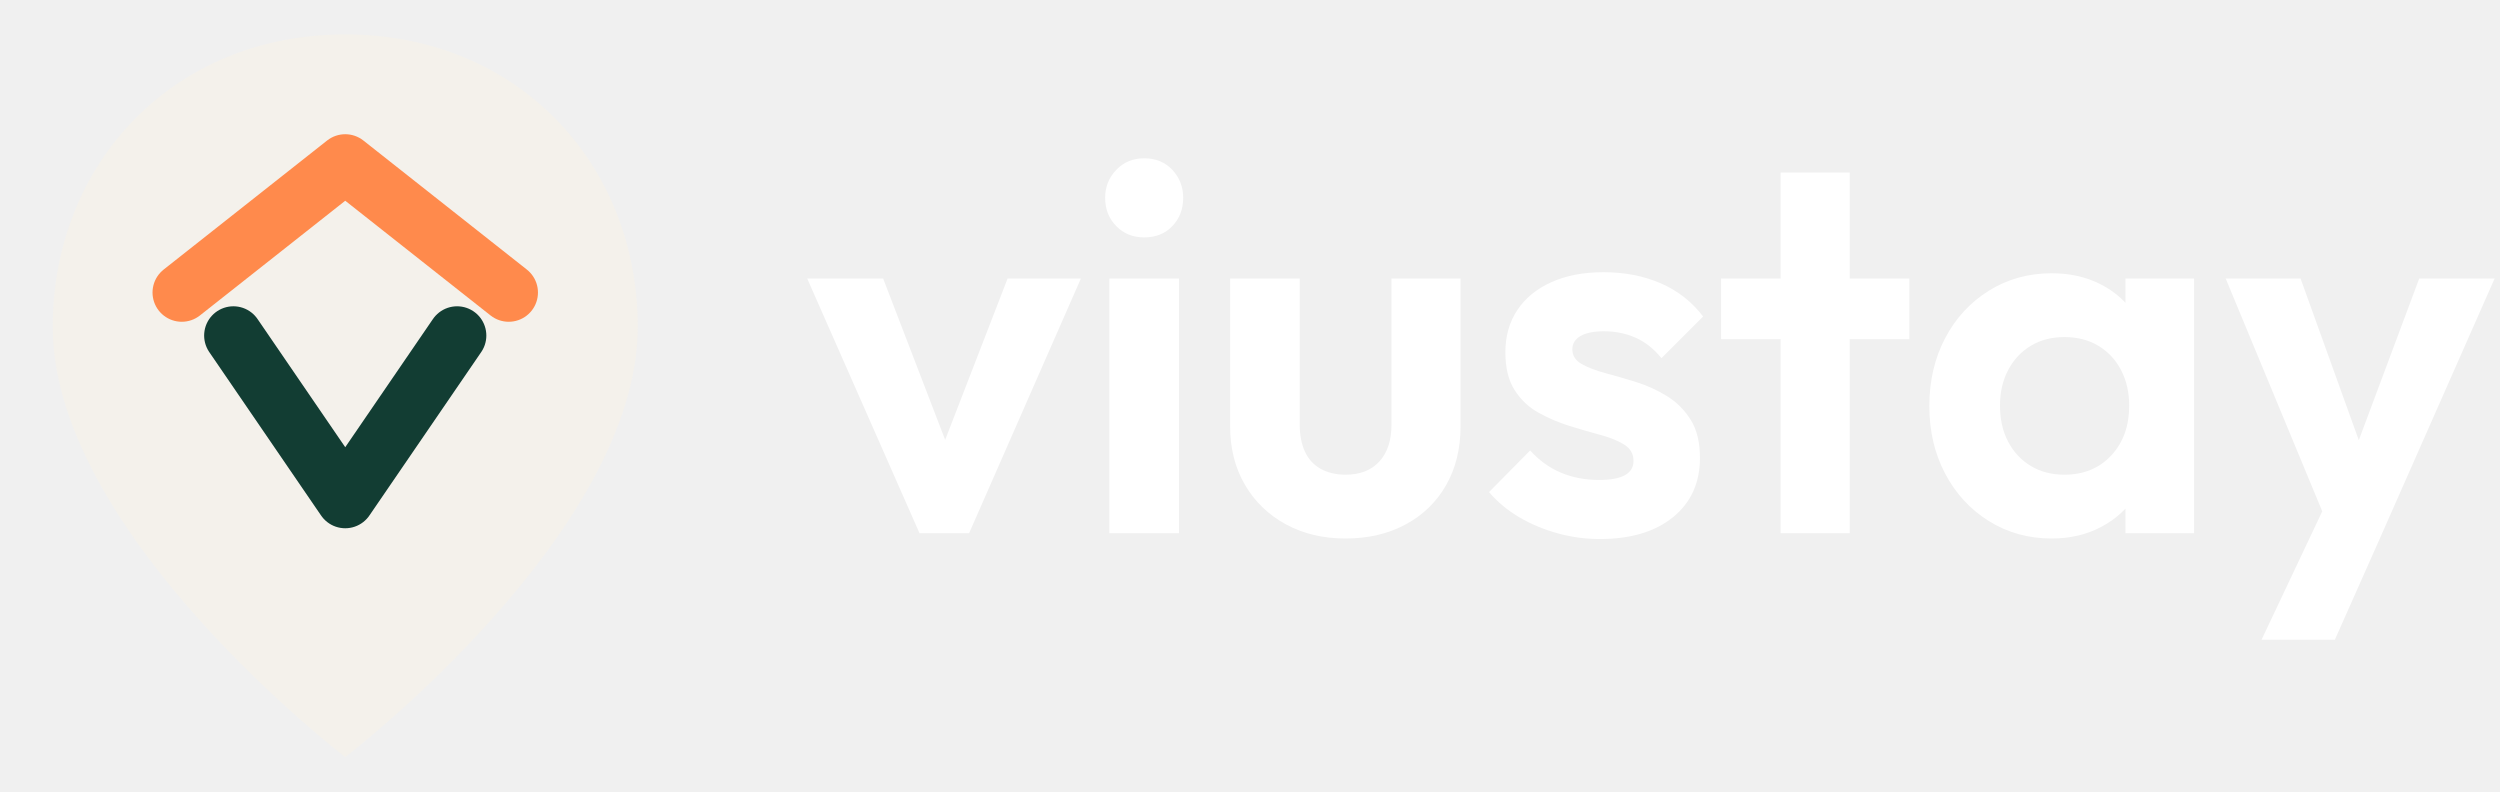
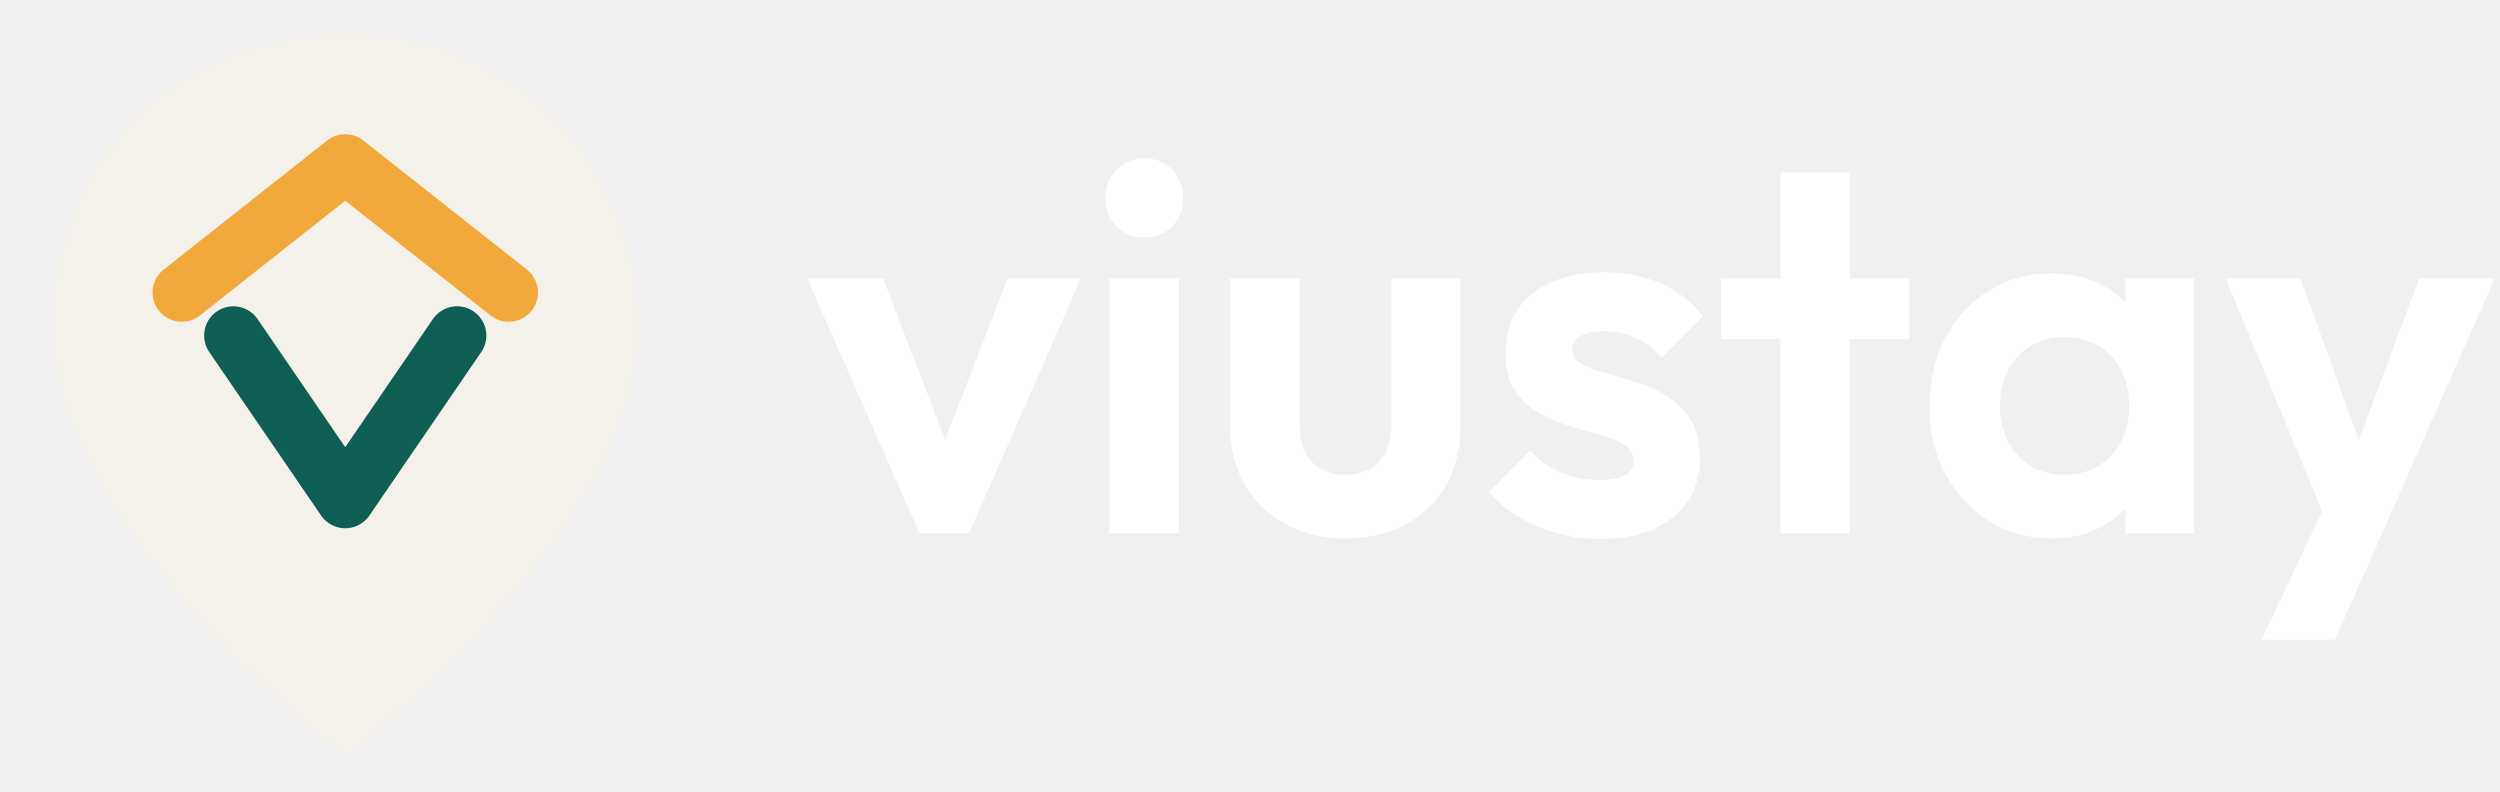
<svg xmlns="http://www.w3.org/2000/svg" viewBox="0 0 3600 1141" width="900" height="285">
  <g transform="scale(24.8)">
    <path d="M20 2 C10 2 3 9.5 3 19 C3 31 20 44 20 44 C20 44 37 31 37 19 C37 9.5 30 2 20 2 Z" fill="#F4F1EB" />
-     <path d="M10.5 17 L20 9.5 L29.5 17" fill="none" stroke="#FF8A4C" stroke-width="3.4" stroke-linecap="round" stroke-linejoin="round" />
-     <path d="M13.5 19.5 L20 29 L26.5 19.5" fill="none" stroke="#123D33" stroke-width="3.4" stroke-linecap="round" stroke-linejoin="round" />
+     <path d="M10.5 17 L20 9.5 L29.5 17" fill="none" stroke="#F2A93B" stroke-width="3.4" stroke-linecap="round" stroke-linejoin="round" />
+     <path d="M13.5 19.5 L20 29 L26.5 19.5" fill="none" stroke="#0E5E54" stroke-width="3.4" stroke-linecap="round" stroke-linejoin="round" />
  </g>
  <g transform="translate(1160 590) scale(0.76) translate(-1307 -590)">
    <path transform="translate(1307.4,824.9) scale(1,-1)" d="M215 0 2 483H146L299 85H228L382 483H521L309 0Z" fill="#FFFFFF" />
    <path transform="translate(1824.4,824.9) scale(1,-1)" d="M58 0V483H190V0ZM124 561Q92 561 71.0 582.5Q50 604 50 636Q50 667 71.0 689.0Q92 711 124 711Q157 711 177.5 689.0Q198 667 198 636Q198 604 177.5 582.5Q157 561 124 561Z" fill="#FFFFFF" />
    <path transform="translate(2066.4,824.9) scale(1,-1)" d="M264 -10Q200 -10 150.5 17.0Q101 44 73.0 92.0Q45 140 45 203V483H177V206Q177 176 187.0 154.5Q197 133 217.0 122.0Q237 111 264 111Q305 111 328.0 136.0Q351 161 351 206V483H482V203Q482 139 454.5 91.0Q427 43 377.5 16.5Q328 -10 264 -10Z" fill="#FFFFFF" />
    <path transform="translate(2588.4,824.9) scale(1,-1)" d="M224 -11Q183 -11 143.5 0.0Q104 11 71.0 30.5Q38 50 14 78L92 157Q117 129 150.0 115.0Q183 101 223 101Q255 101 271.5 110.0Q288 119 288 137Q288 157 270.5 168.0Q253 179 225.0 186.5Q197 194 166.5 203.5Q136 213 108.0 228.5Q80 244 62.5 271.5Q45 299 45 343Q45 389 67.5 423.0Q90 457 132.0 476.0Q174 495 231 495Q291 495 339.5 474.0Q388 453 420 411L341 332Q319 359 291.5 371.0Q264 383 232 383Q203 383 187.5 374.0Q172 365 172 349Q172 331 189.5 321.0Q207 311 235.0 303.5Q263 296 293.5 286.5Q324 277 351.5 260.0Q379 243 396.5 215.0Q414 187 414 143Q414 72 363.0 30.5Q312 -11 224 -11Z" fill="#FFFFFF" />
    <path transform="translate(3026.4,824.9) scale(1,-1)" d="M129 0V684H260V0ZM16 368V483H373V368Z" fill="#FFFFFF" />
    <path transform="translate(3409.4,824.9) scale(1,-1)" d="M260 -10Q194 -10 141.0 23.0Q88 56 58.0 113.0Q28 170 28 241Q28 313 58.0 370.0Q88 427 141.0 460.0Q194 493 260 493Q312 493 353.0 472.0Q394 451 418.5 413.5Q443 376 445 329V155Q443 107 418.5 70.0Q394 33 353.0 11.5Q312 -10 260 -10ZM284 111Q339 111 373.0 147.5Q407 184 407 242Q407 280 391.5 309.5Q376 339 348.5 355.5Q321 372 284 372Q248 372 220.5 355.5Q193 339 177.5 309.5Q162 280 162 242Q162 203 177.5 173.5Q193 144 220.5 127.5Q248 111 284 111ZM400 0V130L421 248L400 364V483H530V0Z" fill="#FFFFFF" />
    <path transform="translate(3991.4,824.9) scale(1,-1)" d="M210 -4 8 483H150L284 111H236L375 483H518L303 -4ZM76 -202 223 109 303 -4 215 -202Z" fill="#FFFFFF" />
  </g>
</svg>
